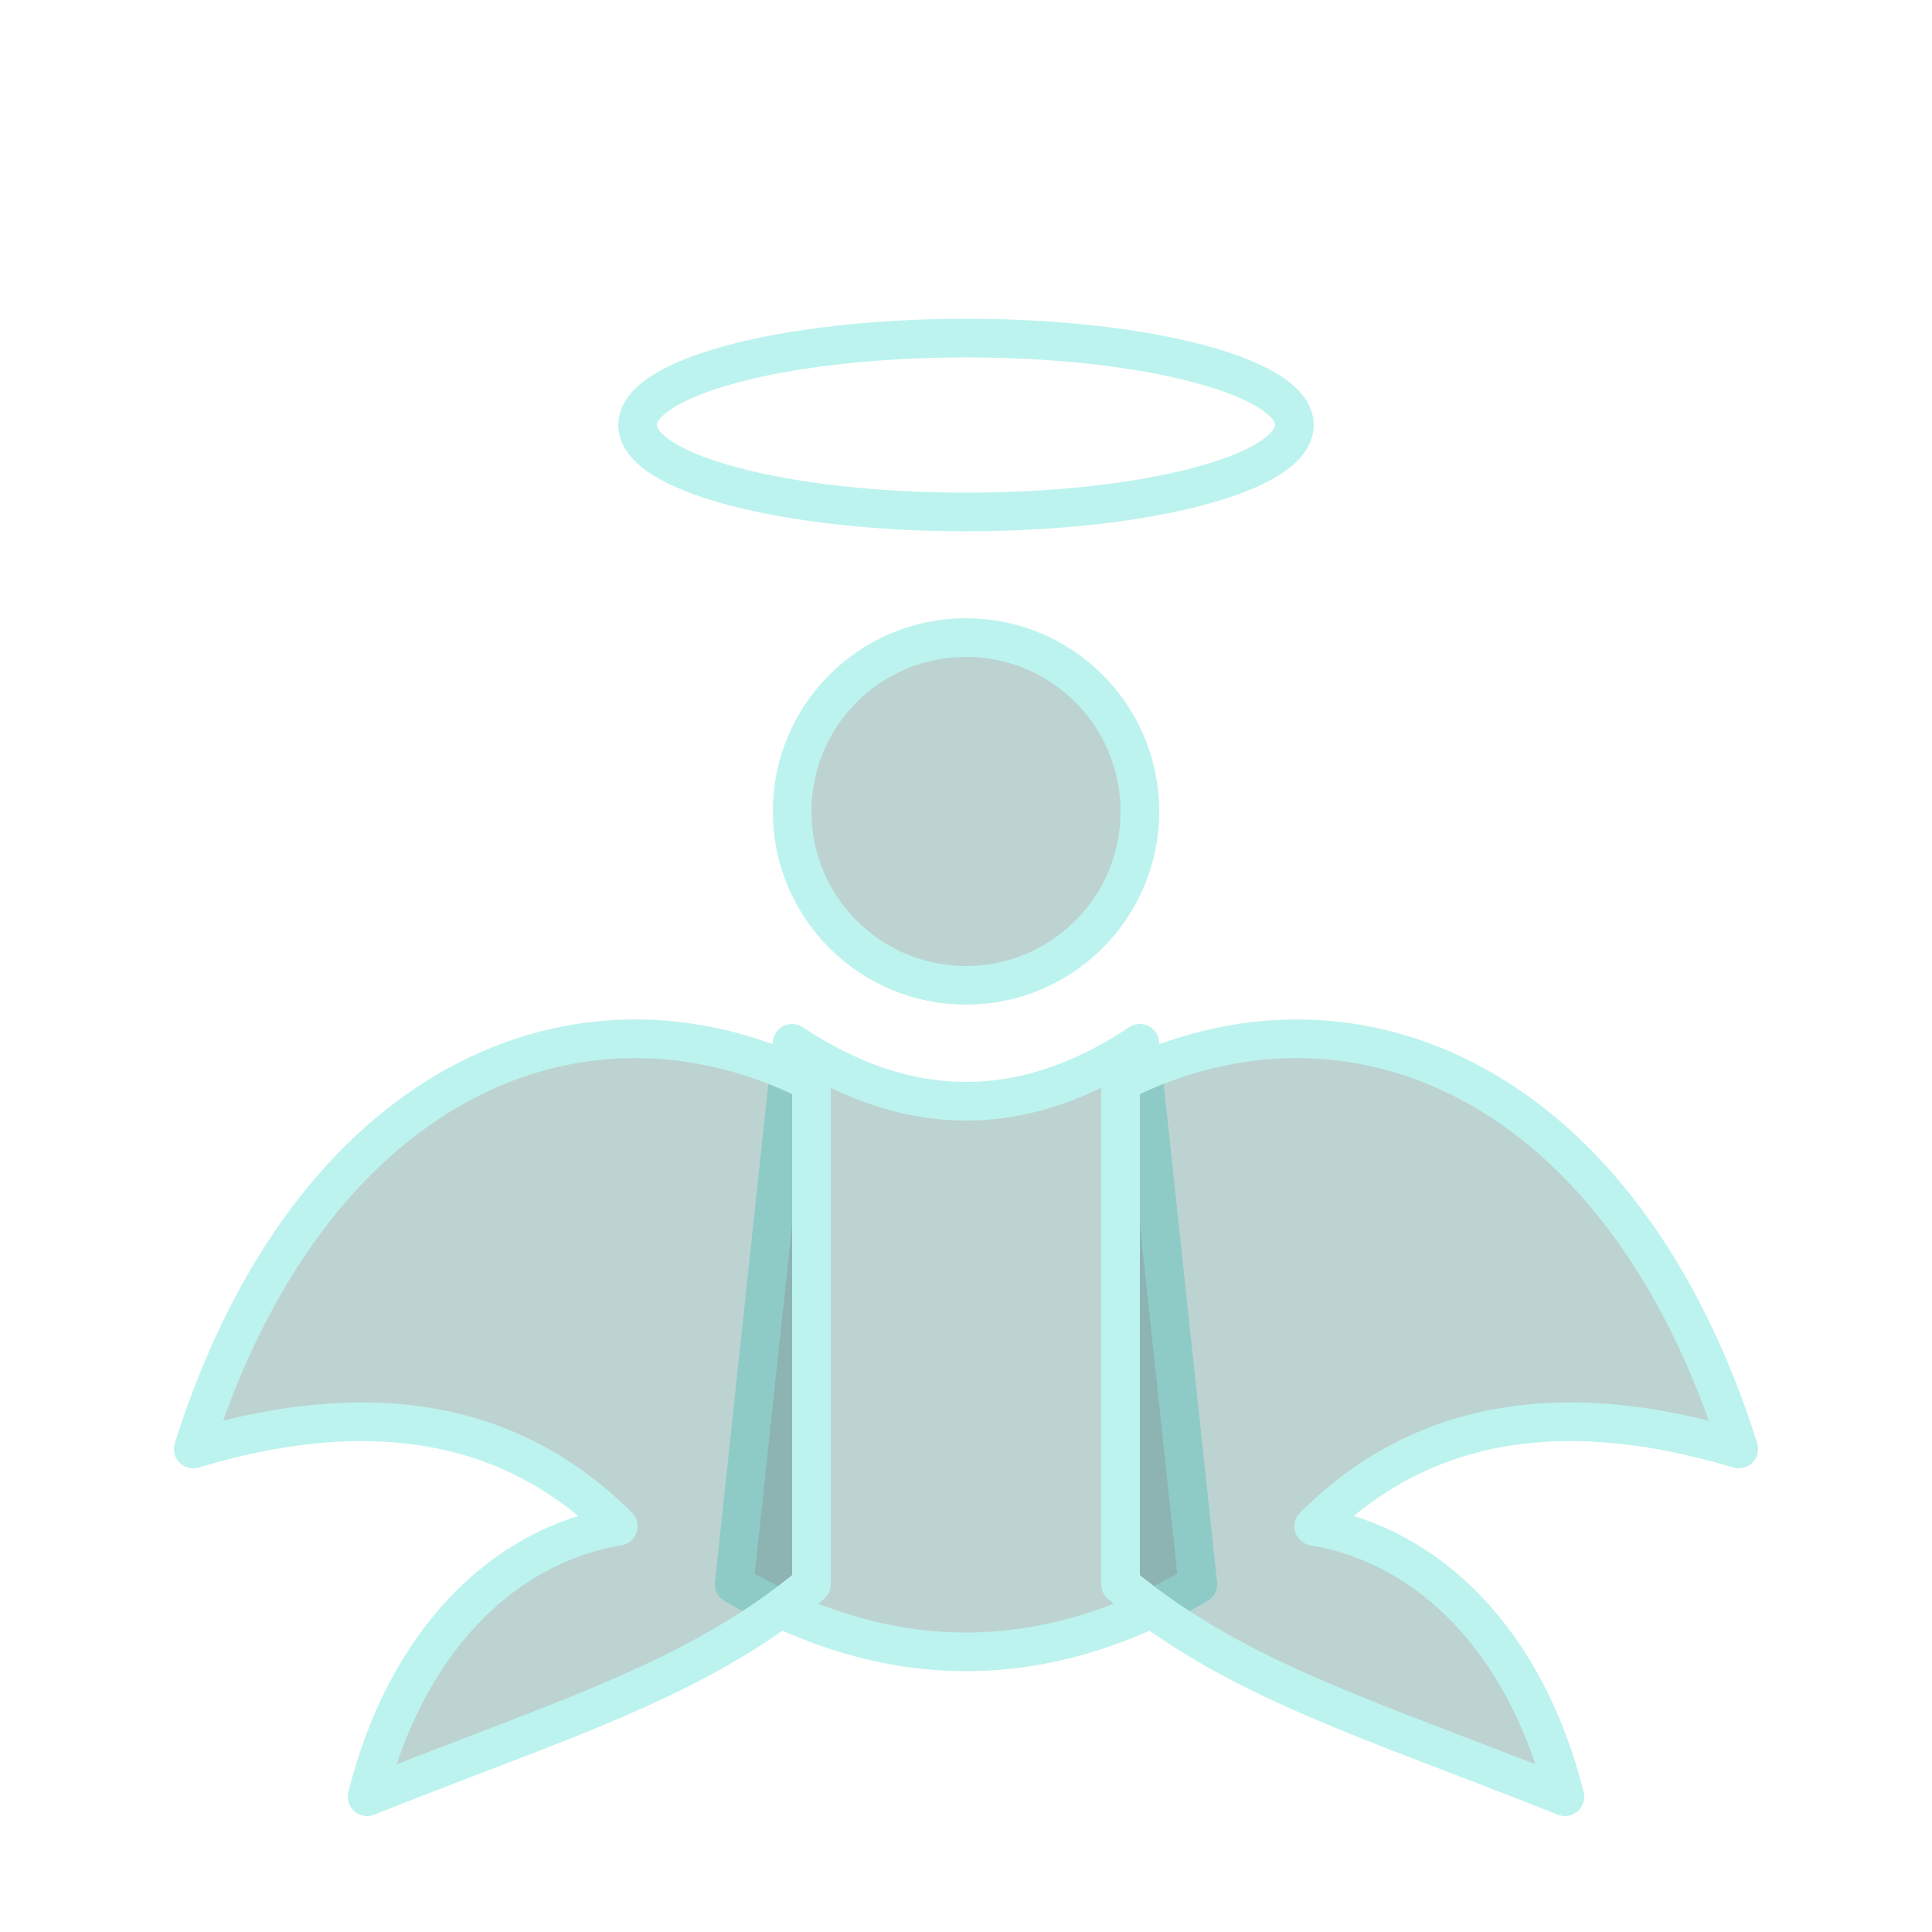
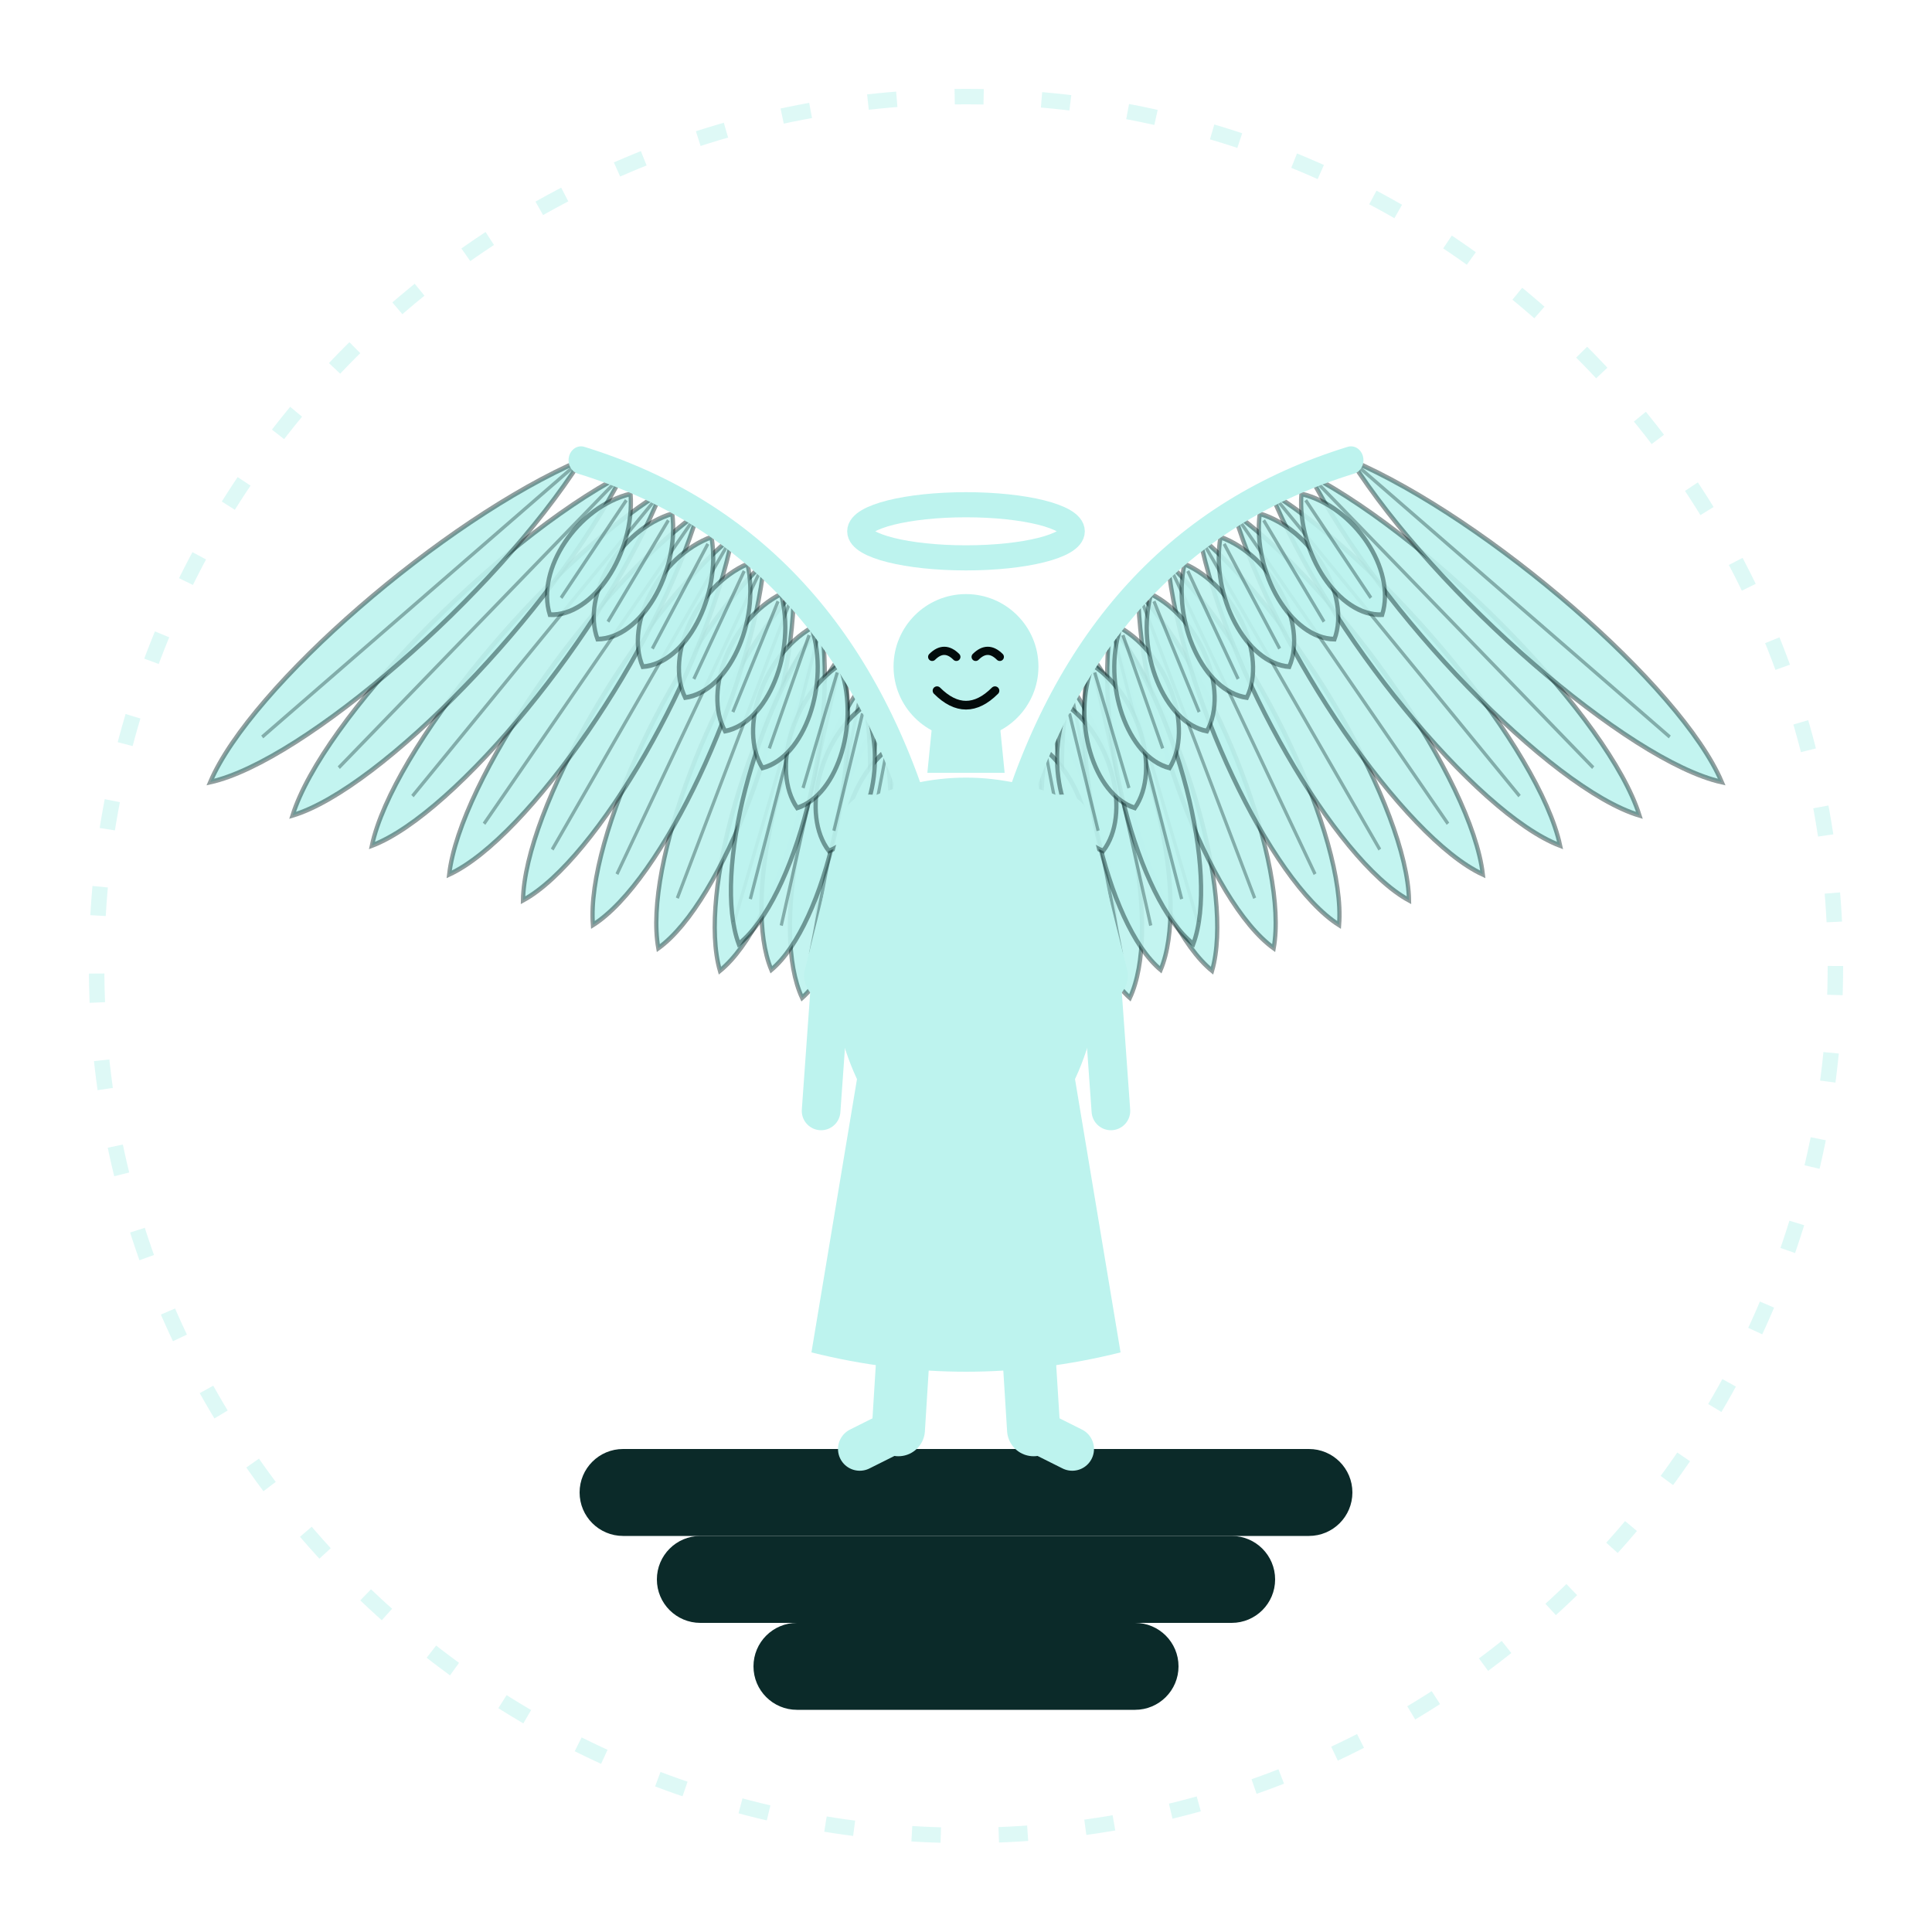
<svg xmlns="http://www.w3.org/2000/svg" viewBox="0 0 200 200">
-   <ellipse cx="100" cy="44" rx="34" ry="9" fill="none" stroke="#BDF3EE" stroke-width="4" stroke-linecap="round" stroke-linejoin="round" />
-   <circle cx="100" cy="84" r="18" fill="#1F6B68" fill-opacity=".3" stroke="#BDF3EE" stroke-width="4" stroke-linecap="round" stroke-linejoin="round" />
-   <path d="M82,108 Q100,120 118,108 L124,164 Q100,178 76,164Z" fill="#1F6B68" fill-opacity=".3" stroke="#BDF3EE" stroke-width="4" stroke-linecap="round" stroke-linejoin="round" />
-   <path d="M84,112 C60,100 32,112 20,150 C40,144 54,148 64,158 C52,160 42,170 38,186 C58,178 72,174 84,164 Z" fill="#1F6B68" fill-opacity=".3" stroke="#BDF3EE" stroke-width="4" stroke-linecap="round" stroke-linejoin="round" />
-   <path d="M84,112 C60,100 32,112 20,150 C40,144 54,148 64,158 C52,160 42,170 38,186 C58,178 72,174 84,164 Z" transform="translate(200,0) scale(-1,1)" fill="#1F6B68" fill-opacity=".3" stroke="#BDF3EE" stroke-width="4" stroke-linecap="round" stroke-linejoin="round" />
+   <circle cx="100" cy="100" r="90" fill="none" stroke="#BDF3EE" stroke-width="1.6" stroke-dasharray="3 6" opacity=".5" />
+   <rect x="60" y="150" width="80" height="9" rx="4.5" fill="#0B2A29" />
+   <rect x="68" y="159" width="64" height="9" rx="4.5" fill="#0B2A29" />
+   <rect x="78" y="168" width="44" height="9" rx="4.5" fill="#0B2A29" />
+   <g transform="translate(50.0,52.0) scale(0.5)" opacity="1">
+     <g transform="translate(100,70) scale(0.738,.82) translate(-100,-70)">
+       <g transform="translate(59.4,15.4) rotate(18.0)">
+         <path d="M0,0 C12.0,27.6 12.0,75.4 0,92.0 C-12.0,75.4 -12.0,27.6 0,0 Z" fill="#BDF3EE" fill-opacity="0.9" stroke="#0B2A29" stroke-width="1.2" stroke-opacity=".45" />
+         <path d="M0,2 L0,79.1" stroke="#0B2A29" stroke-width=".9" stroke-opacity=".35" />
+       </g>
+       <g transform="translate(51.7,7.2) rotate(22.9)">
+         <path d="M0,0 C12.0,29.3 12.0,80.1 0,97.7 C-12.0,80.1 -12.0,29.3 0,0 Z" fill="#BDF3EE" fill-opacity="0.9" stroke="#0B2A29" stroke-width="1.2" stroke-opacity=".45" />
+         <path d="M0,2 L0,84.0" stroke="#0B2A29" stroke-width=".9" stroke-opacity=".35" />
+       </g>
+       <g transform="translate(43.4,-0.2) rotate(27.7)">
+         <path d="M0,0 C12.0,31.0 12.0,84.8 0,103.4 C-12.0,84.8 -12.0,31.0 0,0 Z" fill="#BDF3EE" fill-opacity="0.9" stroke="#0B2A29" stroke-width="1.2" stroke-opacity=".45" />
+         <path d="M0,2 L0,88.9" stroke="#0B2A29" stroke-width=".9" stroke-opacity=".35" />
+       </g>
+       <g transform="translate(34.5,-6.8) rotate(32.6)">
+         <path d="M0,0 C12.0,32.7 12.0,89.5 0,109.1 C-12.0,89.5 -12.0,32.7 0,0 Z" fill="#BDF3EE" fill-opacity="0.9" stroke="#0B2A29" stroke-width="1.2" stroke-opacity=".45" />
+         <path d="M0,2 L0,93.9" stroke="#0B2A29" stroke-width=".9" stroke-opacity=".35" />
+       </g>
+       <g transform="translate(24.8,-12.7) rotate(37.4)">
+         <path d="M0,0 C12.0,34.5 12.0,94.2 0,114.9 C-12.0,94.2 -12.0,34.5 0,0 Z" fill="#BDF3EE" fill-opacity="0.9" stroke="#0B2A29" stroke-width="1.2" stroke-opacity=".45" />
+         <path d="M0,2 L0,98.8" stroke="#0B2A29" stroke-width=".9" stroke-opacity=".35" />
+       </g>
+       <g transform="translate(14.5,-17.9) rotate(42.3)">
+         <path d="M0,0 C12.0,36.2 12.0,98.9 0,120.6 C-12.0,98.9 -12.0,36.2 0,0 Z" fill="#BDF3EE" fill-opacity="0.9" stroke="#0B2A29" stroke-width="1.2" stroke-opacity=".45" />
+         <path d="M0,2 L0,103.7" stroke="#0B2A29" stroke-width=".9" stroke-opacity=".35" />
+       </g>
+       <g transform="translate(3.6,-22.3) rotate(47.1)">
+         <path d="M0,0 C12.0,37.9 12.0,103.6 0,126.3 C-12.0,103.6 -12.0,37.9 0,0 Z" fill="#BDF3EE" fill-opacity="0.9" stroke="#0B2A29" stroke-width="1.2" stroke-opacity=".45" />
+         <path d="M0,2 L0,108.6" stroke="#0B2A29" stroke-width=".9" stroke-opacity=".35" />
+       </g>
+       <g transform="translate(-8.0,-26.0) rotate(52.0)">
+         <path d="M0,0 C12.0,39.6 12.0,108.2 0,132.0 C-12.0,108.2 -12.0,39.6 0,0 Z" fill="#BDF3EE" fill-opacity="0.9" stroke="#0B2A29" stroke-width="1.2" stroke-opacity=".45" />
+         <path d="M0,2 L0,113.5" stroke="#0B2A29" stroke-width=".9" stroke-opacity=".35" />
+       </g>
+       <g transform="translate(88.0,68.0) rotate(4.0)">
+         <path d="M0,0 C12.0,22.2 12.0,60.7 0,74.0 C-12.0,60.7 -12.0,22.2 0,0 Z" fill="#BDF3EE" fill-opacity="0.9" stroke="#0B2A29" stroke-width="1.2" stroke-opacity=".45" />
+         <path d="M0,2 L0,63.6" stroke="#0B2A29" stroke-width=".9" stroke-opacity=".35" />
+       </g>
+       <g transform="translate(84.4,57.9) rotate(6.0)">
+         <path d="M0,0 C12.0,22.7 12.0,62.0 0,75.7 C-12.0,62.0 -12.0,22.7 0,0 Z" fill="#BDF3EE" fill-opacity="0.9" stroke="#0B2A29" stroke-width="1.2" stroke-opacity=".45" />
+         <path d="M0,2 L0,65.1" stroke="#0B2A29" stroke-width=".9" stroke-opacity=".35" />
+       </g>
+       <g transform="translate(80.3,48.3) rotate(8.0)">
+         <path d="M0,0 C12.0,23.2 12.0,63.4 0,77.3 C-12.0,63.4 -12.0,23.2 0,0 Z" fill="#BDF3EE" fill-opacity="0.9" stroke="#0B2A29" stroke-width="1.2" stroke-opacity=".45" />
+         <path d="M0,2 L0,66.5" stroke="#0B2A29" stroke-width=".9" stroke-opacity=".35" />
+       </g>
+       <g transform="translate(75.8,39.3) rotate(10.0)">
+         <path d="M0,0 C12.0,23.7 12.0,64.8 0,79.0 C-12.0,64.8 -12.0,23.7 0,0 Z" fill="#BDF3EE" fill-opacity="0.9" stroke="#0B2A29" stroke-width="1.2" stroke-opacity=".45" />
+         <path d="M0,2 L0,67.9" stroke="#0B2A29" stroke-width=".9" stroke-opacity=".35" />
+       </g>
+       <g transform="translate(70.8,30.8) rotate(12.0)">
+         <path d="M0,0 C12.0,24.2 12.0,66.1 0,80.7 C-12.0,66.1 -12.0,24.2 0,0 Z" fill="#BDF3EE" fill-opacity="0.9" stroke="#0B2A29" stroke-width="1.2" stroke-opacity=".45" />
+         <path d="M0,2 L0,69.4" stroke="#0B2A29" stroke-width=".9" stroke-opacity=".35" />
+       </g>
+       <g transform="translate(65.3,22.8) rotate(14.0)">
+         <path d="M0,0 C12.0,24.7 12.0,67.5 0,82.3 C-12.0,67.5 -12.0,24.7 0,0 Z" fill="#BDF3EE" fill-opacity="0.9" stroke="#0B2A29" stroke-width="1.2" stroke-opacity=".45" />
+         <path d="M0,2 L0,70.8" stroke="#0B2A29" stroke-width=".9" stroke-opacity=".35" />
+       </g>
+       <g transform="translate(59.4,15.4) rotate(16.0)">
+         <path d="M0,0 C12.0,25.2 12.0,68.9 0,84.0 C-12.0,68.9 -12.0,25.2 0,0 Z" fill="#BDF3EE" fill-opacity="0.9" stroke="#0B2A29" stroke-width="1.2" stroke-opacity=".45" />
+         <path d="M0,2 L0,72.2" stroke="#0B2A29" stroke-width=".9" stroke-opacity=".35" />
+       </g>
+       <g transform="translate(88.0,72.0) rotate(6.0)">
+         <path d="M0,0 C10.0,11.4 10.0,31.2 0,38.0 C-10.0,31.2 -10.0,11.4 0,0 Z" fill="#BDF3EE" fill-opacity="0.9" stroke="#0B2A29" stroke-width="1.2" stroke-opacity=".45" />
+         <path d="M0,2 L0,32.7" stroke="#0B2A29" stroke-width=".9" stroke-opacity=".35" />
+       </g>
+       <g transform="translate(83.3,59.1) rotate(9.1)">
+         <path d="M0,0 C10.0,11.4 10.0,31.2 0,38.0 C-10.0,31.2 -10.0,11.4 0,0 Z" fill="#BDF3EE" fill-opacity="0.9" stroke="#0B2A29" stroke-width="1.2" stroke-opacity=".45" />
+         <path d="M0,2 L0,32.7" stroke="#0B2A29" stroke-width=".9" stroke-opacity=".35" />
+       </g>
+       <g transform="translate(77.8,47.1) rotate(12.1)">
+         <path d="M0,0 C10.0,11.4 10.0,31.2 0,38.0 C-10.0,31.2 -10.0,11.4 0,0 Z" fill="#BDF3EE" fill-opacity="0.9" stroke="#0B2A29" stroke-width="1.2" stroke-opacity=".45" />
+         <path d="M0,2 L0,32.7" stroke="#0B2A29" stroke-width=".9" stroke-opacity=".35" />
+       </g>
+       <g transform="translate(71.5,36.0) rotate(15.2)">
+         <path d="M0,0 C10.0,11.4 10.0,31.2 0,38.0 C-10.0,31.2 -10.0,11.4 0,0 Z" fill="#BDF3EE" fill-opacity="0.9" stroke="#0B2A29" stroke-width="1.2" stroke-opacity=".45" />
+         <path d="M0,2 L0,32.7" stroke="#0B2A29" stroke-width=".9" stroke-opacity=".35" />
+       </g>
+       <g transform="translate(64.5,25.7) rotate(18.2)">
+         <path d="M0,0 C10.0,11.4 10.0,31.2 0,38.0 C-10.0,31.2 -10.0,11.4 0,0 Z" fill="#BDF3EE" fill-opacity="0.9" stroke="#0B2A29" stroke-width="1.2" stroke-opacity=".45" />
+         <path d="M0,2 L0,32.7" stroke="#0B2A29" stroke-width=".9" stroke-opacity=".35" />
+       </g>
+       <g transform="translate(56.7,16.3) rotate(21.3)">
+         <path d="M0,0 C10.0,11.4 10.0,31.2 0,38.0 C-10.0,31.2 -10.0,11.4 0,0 Z" fill="#BDF3EE" fill-opacity="0.9" stroke="#0B2A29" stroke-width="1.2" stroke-opacity=".45" />
+         <path d="M0,2 L0,32.7" stroke="#0B2A29" stroke-width=".9" stroke-opacity=".35" />
+       </g>
+       <g transform="translate(48.1,7.8) rotate(24.4)">
+         <path d="M0,0 C10.0,11.4 10.0,31.2 0,38.0 C-10.0,31.2 -10.0,11.4 0,0 Z" fill="#BDF3EE" fill-opacity="0.9" stroke="#0B2A29" stroke-width="1.2" stroke-opacity=".45" />
+         <path d="M0,2 L0,32.7" stroke="#0B2A29" stroke-width=".9" stroke-opacity=".35" />
+       </g>
+       <g transform="translate(38.7,0.2) rotate(27.4)">
+         <path d="M0,0 C10.0,11.4 10.0,31.2 0,38.0 C-10.0,31.2 -10.0,11.4 0,0 Z" fill="#BDF3EE" fill-opacity="0.9" stroke="#0B2A29" stroke-width="1.2" stroke-opacity=".45" />
+         <path d="M0,2 L0,32.7" stroke="#0B2A29" stroke-width=".9" stroke-opacity=".35" />
+       </g>
+       <g transform="translate(28.6,-6.6) rotate(30.5)">
+         <path d="M0,0 C10.0,11.4 10.0,31.2 0,38.0 C-10.0,31.2 -10.0,11.4 0,0 Z" fill="#BDF3EE" fill-opacity="0.9" stroke="#0B2A29" stroke-width="1.2" stroke-opacity=".45" />
+         <path d="M0,2 L0,32.7" stroke="#0B2A29" stroke-width=".9" stroke-opacity=".35" />
+       </g>
+       <g transform="translate(17.6,-12.5) rotate(33.5)">
+         <path d="M0,0 C10.0,11.4 10.0,31.2 0,38.0 C-10.0,31.2 -10.0,11.4 0,0 Z" fill="#BDF3EE" fill-opacity="0.9" stroke="#0B2A29" stroke-width="1.2" stroke-opacity=".45" />
+         <path d="M0,2 L0,32.7" stroke="#0B2A29" stroke-width=".9" stroke-opacity=".35" />
+       </g>
+       <g transform="translate(5.9,-17.5) rotate(36.6)">
+         <path d="M0,0 C10.0,11.4 10.0,31.2 0,38.0 C-10.0,31.2 -10.0,11.4 0,0 Z" fill="#BDF3EE" fill-opacity="0.9" stroke="#0B2A29" stroke-width="1.2" stroke-opacity=".45" />
+         <path d="M0,2 L0,32.7" stroke="#0B2A29" stroke-width=".9" stroke-opacity=".35" />
+       </g>
+       <path d="M88,68 Q64,-6 -8,-26" fill="none" stroke="#BDF3EE" stroke-width="7" stroke-linecap="round" />
+       <g transform="translate(200,0) scale(-1,1)">
+         <g transform="translate(59.4,15.4) rotate(18.0)">
+           <path d="M0,0 C12.0,27.6 12.0,75.4 0,92.0 C-12.0,75.4 -12.0,27.6 0,0 Z" fill="#BDF3EE" fill-opacity="0.9" stroke="#0B2A29" stroke-width="1.2" stroke-opacity=".45" />
+           <path d="M0,2 L0,79.1" stroke="#0B2A29" stroke-width=".9" stroke-opacity=".35" />
+         </g>
+         <g transform="translate(51.7,7.2) rotate(22.9)">
+           <path d="M0,0 C12.0,29.3 12.0,80.1 0,97.7 C-12.0,80.1 -12.0,29.3 0,0 Z" fill="#BDF3EE" fill-opacity="0.9" stroke="#0B2A29" stroke-width="1.2" stroke-opacity=".45" />
+           <path d="M0,2 L0,84.0" stroke="#0B2A29" stroke-width=".9" stroke-opacity=".35" />
+         </g>
+         <g transform="translate(43.4,-0.2) rotate(27.7)">
+           <path d="M0,0 C12.0,31.0 12.0,84.8 0,103.4 C-12.0,84.8 -12.0,31.0 0,0 Z" fill="#BDF3EE" fill-opacity="0.9" stroke="#0B2A29" stroke-width="1.2" stroke-opacity=".45" />
+           <path d="M0,2 L0,88.9" stroke="#0B2A29" stroke-width=".9" stroke-opacity=".35" />
+         </g>
+         <g transform="translate(34.5,-6.8) rotate(32.6)">
+           <path d="M0,0 C12.0,32.7 12.0,89.5 0,109.1 C-12.0,89.5 -12.0,32.7 0,0 Z" fill="#BDF3EE" fill-opacity="0.9" stroke="#0B2A29" stroke-width="1.2" stroke-opacity=".45" />
+           <path d="M0,2 L0,93.9" stroke="#0B2A29" stroke-width=".9" stroke-opacity=".35" />
+         </g>
+         <g transform="translate(24.8,-12.7) rotate(37.4)">
+           <path d="M0,0 C12.0,34.5 12.0,94.2 0,114.9 C-12.0,94.2 -12.0,34.5 0,0 Z" fill="#BDF3EE" fill-opacity="0.9" stroke="#0B2A29" stroke-width="1.2" stroke-opacity=".45" />
+           <path d="M0,2 L0,98.8" stroke="#0B2A29" stroke-width=".9" stroke-opacity=".35" />
+         </g>
+         <g transform="translate(14.5,-17.9) rotate(42.3)">
+           <path d="M0,0 C12.0,36.2 12.0,98.9 0,120.6 C-12.0,98.9 -12.0,36.2 0,0 Z" fill="#BDF3EE" fill-opacity="0.9" stroke="#0B2A29" stroke-width="1.2" stroke-opacity=".45" />
+           <path d="M0,2 L0,103.7" stroke="#0B2A29" stroke-width=".9" stroke-opacity=".35" />
+         </g>
+         <g transform="translate(3.6,-22.3) rotate(47.1)">
+           <path d="M0,0 C12.0,37.9 12.0,103.6 0,126.3 C-12.0,103.6 -12.0,37.9 0,0 Z" fill="#BDF3EE" fill-opacity="0.9" stroke="#0B2A29" stroke-width="1.2" stroke-opacity=".45" />
+           <path d="M0,2 L0,108.6" stroke="#0B2A29" stroke-width=".9" stroke-opacity=".35" />
+         </g>
+         <g transform="translate(-8.0,-26.0) rotate(52.0)">
+           <path d="M0,0 C12.0,39.6 12.0,108.2 0,132.0 C-12.0,108.2 -12.0,39.6 0,0 Z" fill="#BDF3EE" fill-opacity="0.9" stroke="#0B2A29" stroke-width="1.2" stroke-opacity=".45" />
+           <path d="M0,2 L0,113.5" stroke="#0B2A29" stroke-width=".9" stroke-opacity=".35" />
+         </g>
+         <g transform="translate(88.0,68.0) rotate(4.0)">
+           <path d="M0,0 C12.0,22.2 12.0,60.7 0,74.0 C-12.0,60.7 -12.0,22.2 0,0 Z" fill="#BDF3EE" fill-opacity="0.9" stroke="#0B2A29" stroke-width="1.2" stroke-opacity=".45" />
+           <path d="M0,2 L0,63.6" stroke="#0B2A29" stroke-width=".9" stroke-opacity=".35" />
+         </g>
+         <g transform="translate(84.4,57.9) rotate(6.0)">
+           <path d="M0,0 C12.0,22.7 12.0,62.0 0,75.7 C-12.0,62.0 -12.0,22.7 0,0 Z" fill="#BDF3EE" fill-opacity="0.9" stroke="#0B2A29" stroke-width="1.2" stroke-opacity=".45" />
+           <path d="M0,2 L0,65.1" stroke="#0B2A29" stroke-width=".9" stroke-opacity=".35" />
+         </g>
+         <g transform="translate(80.3,48.3) rotate(8.0)">
+           <path d="M0,0 C12.0,23.2 12.0,63.4 0,77.3 C-12.0,63.4 -12.0,23.2 0,0 Z" fill="#BDF3EE" fill-opacity="0.9" stroke="#0B2A29" stroke-width="1.2" stroke-opacity=".45" />
+           <path d="M0,2 L0,66.5" stroke="#0B2A29" stroke-width=".9" stroke-opacity=".35" />
+         </g>
+         <g transform="translate(75.8,39.3) rotate(10.0)">
+           <path d="M0,0 C12.0,23.7 12.0,64.8 0,79.0 C-12.0,64.8 -12.0,23.7 0,0 Z" fill="#BDF3EE" fill-opacity="0.9" stroke="#0B2A29" stroke-width="1.2" stroke-opacity=".45" />
+           <path d="M0,2 L0,67.9" stroke="#0B2A29" stroke-width=".9" stroke-opacity=".35" />
+         </g>
+         <g transform="translate(70.8,30.8) rotate(12.0)">
+           <path d="M0,0 C12.0,24.2 12.0,66.1 0,80.7 C-12.0,66.1 -12.0,24.2 0,0 Z" fill="#BDF3EE" fill-opacity="0.9" stroke="#0B2A29" stroke-width="1.2" stroke-opacity=".45" />
+           <path d="M0,2 L0,69.4" stroke="#0B2A29" stroke-width=".9" stroke-opacity=".35" />
+         </g>
+         <g transform="translate(65.3,22.8) rotate(14.0)">
+           <path d="M0,0 C12.0,24.7 12.0,67.5 0,82.3 C-12.0,67.5 -12.0,24.7 0,0 Z" fill="#BDF3EE" fill-opacity="0.9" stroke="#0B2A29" stroke-width="1.2" stroke-opacity=".45" />
+           <path d="M0,2 L0,70.8" stroke="#0B2A29" stroke-width=".9" stroke-opacity=".35" />
+         </g>
+         <g transform="translate(59.4,15.4) rotate(16.0)">
+           <path d="M0,0 C12.0,25.2 12.0,68.9 0,84.0 C-12.0,68.9 -12.0,25.2 0,0 Z" fill="#BDF3EE" fill-opacity="0.9" stroke="#0B2A29" stroke-width="1.2" stroke-opacity=".45" />
+           <path d="M0,2 L0,72.2" stroke="#0B2A29" stroke-width=".9" stroke-opacity=".35" />
+         </g>
+         <g transform="translate(88.0,72.0) rotate(6.0)">
+           <path d="M0,0 C10.0,11.4 10.0,31.2 0,38.0 C-10.0,31.2 -10.0,11.4 0,0 Z" fill="#BDF3EE" fill-opacity="0.9" stroke="#0B2A29" stroke-width="1.2" stroke-opacity=".45" />
+           <path d="M0,2 L0,32.7" stroke="#0B2A29" stroke-width=".9" stroke-opacity=".35" />
+         </g>
+         <g transform="translate(83.3,59.1) rotate(9.1)">
+           <path d="M0,0 C10.0,11.4 10.0,31.2 0,38.0 C-10.0,31.2 -10.0,11.4 0,0 Z" fill="#BDF3EE" fill-opacity="0.9" stroke="#0B2A29" stroke-width="1.2" stroke-opacity=".45" />
+           <path d="M0,2 L0,32.7" stroke="#0B2A29" stroke-width=".9" stroke-opacity=".35" />
+         </g>
+         <g transform="translate(77.8,47.1) rotate(12.1)">
+           <path d="M0,0 C10.0,11.4 10.0,31.2 0,38.0 C-10.0,31.2 -10.0,11.4 0,0 Z" fill="#BDF3EE" fill-opacity="0.9" stroke="#0B2A29" stroke-width="1.2" stroke-opacity=".45" />
+           <path d="M0,2 L0,32.7" stroke="#0B2A29" stroke-width=".9" stroke-opacity=".35" />
+         </g>
+         <g transform="translate(71.5,36.0) rotate(15.2)">
+           <path d="M0,0 C10.0,11.4 10.0,31.2 0,38.0 C-10.0,31.2 -10.0,11.4 0,0 Z" fill="#BDF3EE" fill-opacity="0.9" stroke="#0B2A29" stroke-width="1.2" stroke-opacity=".45" />
+           <path d="M0,2 L0,32.7" stroke="#0B2A29" stroke-width=".9" stroke-opacity=".35" />
+         </g>
+         <g transform="translate(64.5,25.7) rotate(18.2)">
+           <path d="M0,0 C10.0,11.4 10.0,31.2 0,38.0 C-10.0,31.2 -10.0,11.4 0,0 Z" fill="#BDF3EE" fill-opacity="0.9" stroke="#0B2A29" stroke-width="1.2" stroke-opacity=".45" />
+           <path d="M0,2 L0,32.7" stroke="#0B2A29" stroke-width=".9" stroke-opacity=".35" />
+         </g>
+         <g transform="translate(56.7,16.3) rotate(21.3)">
+           <path d="M0,0 C10.0,11.4 10.0,31.2 0,38.0 C-10.0,31.2 -10.0,11.4 0,0 Z" fill="#BDF3EE" fill-opacity="0.9" stroke="#0B2A29" stroke-width="1.2" stroke-opacity=".45" />
+           <path d="M0,2 L0,32.7" stroke="#0B2A29" stroke-width=".9" stroke-opacity=".35" />
+         </g>
+         <g transform="translate(48.1,7.8) rotate(24.4)">
+           <path d="M0,0 C10.0,11.4 10.0,31.2 0,38.0 C-10.0,31.2 -10.0,11.4 0,0 Z" fill="#BDF3EE" fill-opacity="0.9" stroke="#0B2A29" stroke-width="1.2" stroke-opacity=".45" />
+           <path d="M0,2 L0,32.7" stroke="#0B2A29" stroke-width=".9" stroke-opacity=".35" />
+         </g>
+         <g transform="translate(38.7,0.2) rotate(27.4)">
+           <path d="M0,0 C10.0,11.4 10.0,31.2 0,38.0 C-10.0,31.2 -10.0,11.4 0,0 Z" fill="#BDF3EE" fill-opacity="0.9" stroke="#0B2A29" stroke-width="1.2" stroke-opacity=".45" />
+           <path d="M0,2 L0,32.7" stroke="#0B2A29" stroke-width=".9" stroke-opacity=".35" />
+         </g>
+         <g transform="translate(28.6,-6.6) rotate(30.5)">
+           <path d="M0,0 C10.0,11.4 10.0,31.2 0,38.0 C-10.0,31.2 -10.0,11.4 0,0 Z" fill="#BDF3EE" fill-opacity="0.9" stroke="#0B2A29" stroke-width="1.2" stroke-opacity=".45" />
+           <path d="M0,2 L0,32.7" stroke="#0B2A29" stroke-width=".9" stroke-opacity=".35" />
+         </g>
+         <g transform="translate(17.6,-12.5) rotate(33.5)">
+           <path d="M0,0 C10.0,11.4 10.0,31.2 0,38.0 C-10.0,31.2 -10.0,11.4 0,0 Z" fill="#BDF3EE" fill-opacity="0.9" stroke="#0B2A29" stroke-width="1.2" stroke-opacity=".45" />
+           <path d="M0,2 L0,32.7" stroke="#0B2A29" stroke-width=".9" stroke-opacity=".35" />
+         </g>
+         <g transform="translate(5.9,-17.5) rotate(36.6)">
+           <path d="M0,0 C10.0,11.4 10.0,31.2 0,38.0 C-10.0,31.2 -10.0,11.4 0,0 Z" fill="#BDF3EE" fill-opacity="0.9" stroke="#0B2A29" stroke-width="1.2" stroke-opacity=".45" />
+           <path d="M0,2 L0,32.7" stroke="#0B2A29" stroke-width=".9" stroke-opacity=".35" />
+         </g>
+         <path d="M88,68 Q64,-6 -8,-26" fill="none" stroke="#BDF3EE" stroke-width="7" stroke-linecap="round" />
+       </g>
+     </g>
+     <ellipse cx="100" cy="6" rx="22" ry="5.5" fill="none" stroke="#BDF3EE" stroke-width="5.20" />
+     <circle cx="100" cy="34" r="15" fill="#BDF3EE" />
+     <path d="M93,46 L107,46 L108,56 L92,56 Z" fill="#BDF3EE" />
+     <path d="M78,62 Q100,52 122,62 L126,110 Q122,124 116,128 L84,128 Q78,124 74,110 Z" fill="#BDF3EE" />
+     <path d="M80,104 L120,104 L132,176 Q100,184 68,176 Z" fill="#BDF3EE" />
+     <path d="M90.0,126.0 L88.0,160.0" stroke="#BDF3EE" stroke-width="13.0" stroke-linecap="round" />
+     <path d="M88.0,160.0 L86.0,192.0" stroke="#BDF3EE" stroke-width="11.0" stroke-linecap="round" />
+     <path d="M86.0,192.0 L78.0,196.0" stroke="#BDF3EE" stroke-width="9.0" stroke-linecap="round" />
+     <path d="M110.0,126.0 L112.0,160.0" stroke="#BDF3EE" stroke-width="13.0" stroke-linecap="round" />
+     <path d="M112.0,160.0 L114.0,192.0" stroke="#BDF3EE" stroke-width="11.0" stroke-linecap="round" />
+     <path d="M114.0,192.0 L122.0,196.0" stroke="#BDF3EE" stroke-width="9.0" stroke-linecap="round" />
+     <path d="M80.0,66.0 L72.0,98.0" stroke="#BDF3EE" stroke-width="11.0" stroke-linecap="round" />
+     <path d="M72.0,98.0 L70.0,126.0" stroke="#BDF3EE" stroke-width="8.0" stroke-linecap="round" />
+     <path d="M120.0,66.0 L128.0,98.0" stroke="#BDF3EE" stroke-width="11.0" stroke-linecap="round" />
+     <path d="M128.0,98.0 L130.0,126.0" stroke="#BDF3EE" stroke-width="8.0" stroke-linecap="round" />
+     <path d="M93,32 Q95.5,29.5 98,32 M102,32 Q104.5,29.5 107,32" fill="none" stroke="#030B0B" stroke-width="1.7" stroke-linecap="round" />
+     <path d="M94,39 Q100,45 106,39" fill="none" stroke="#030B0B" stroke-width="1.8" stroke-linecap="round" />
+   </g>
</svg>
